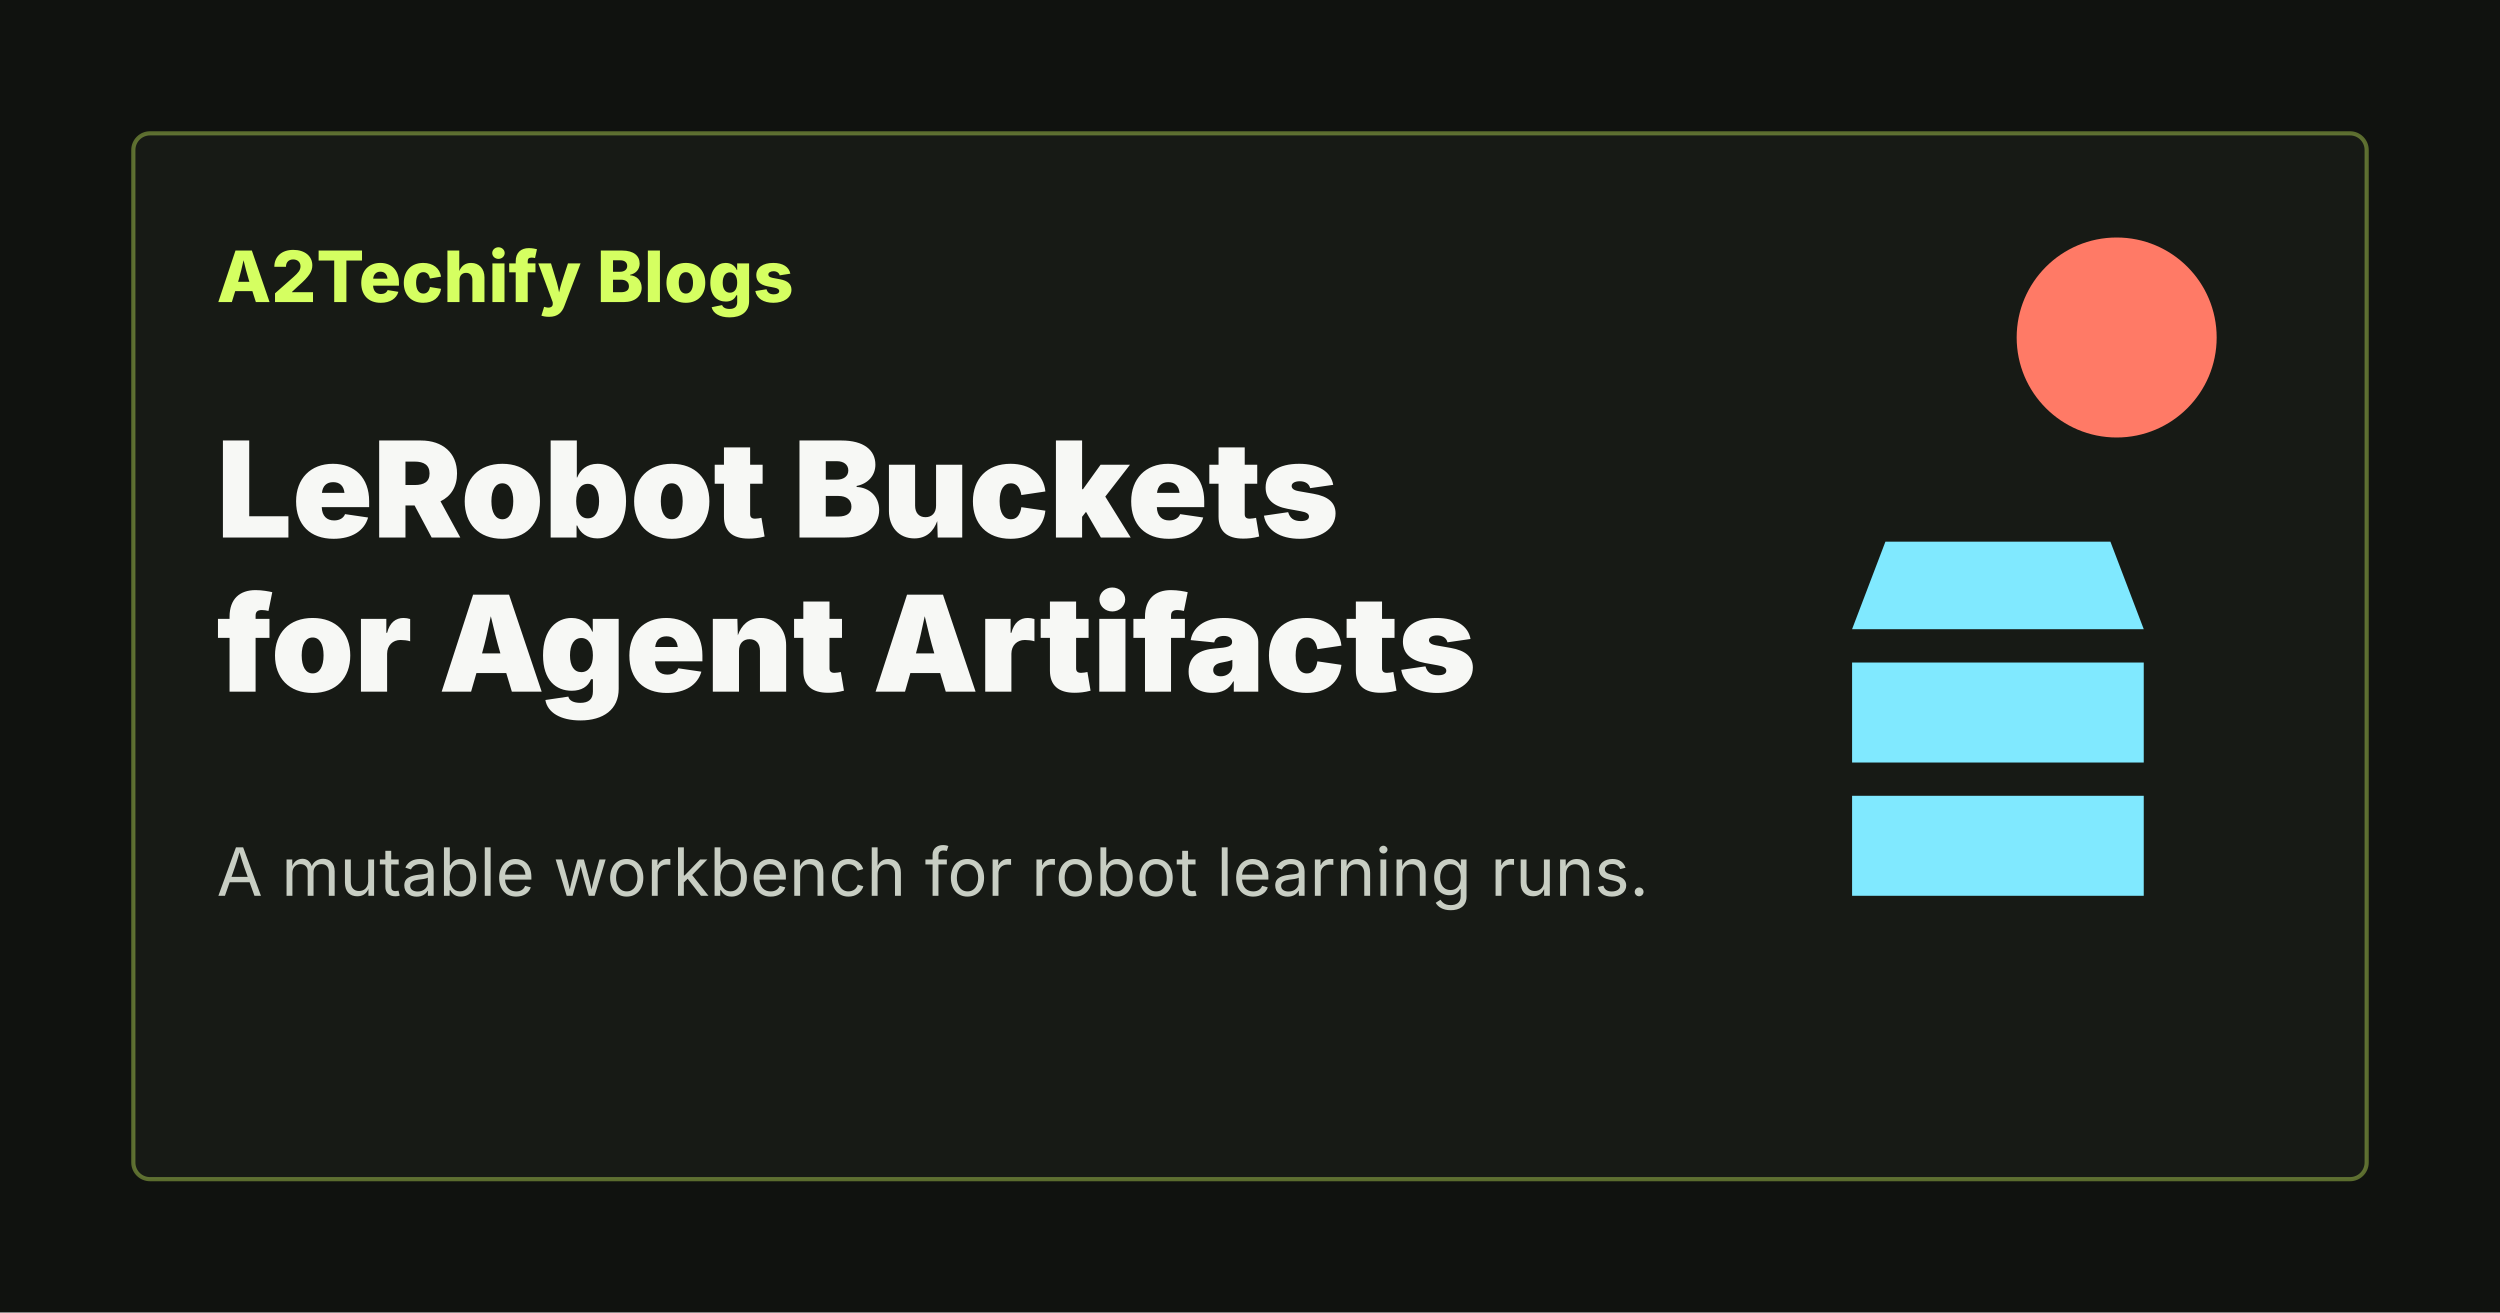
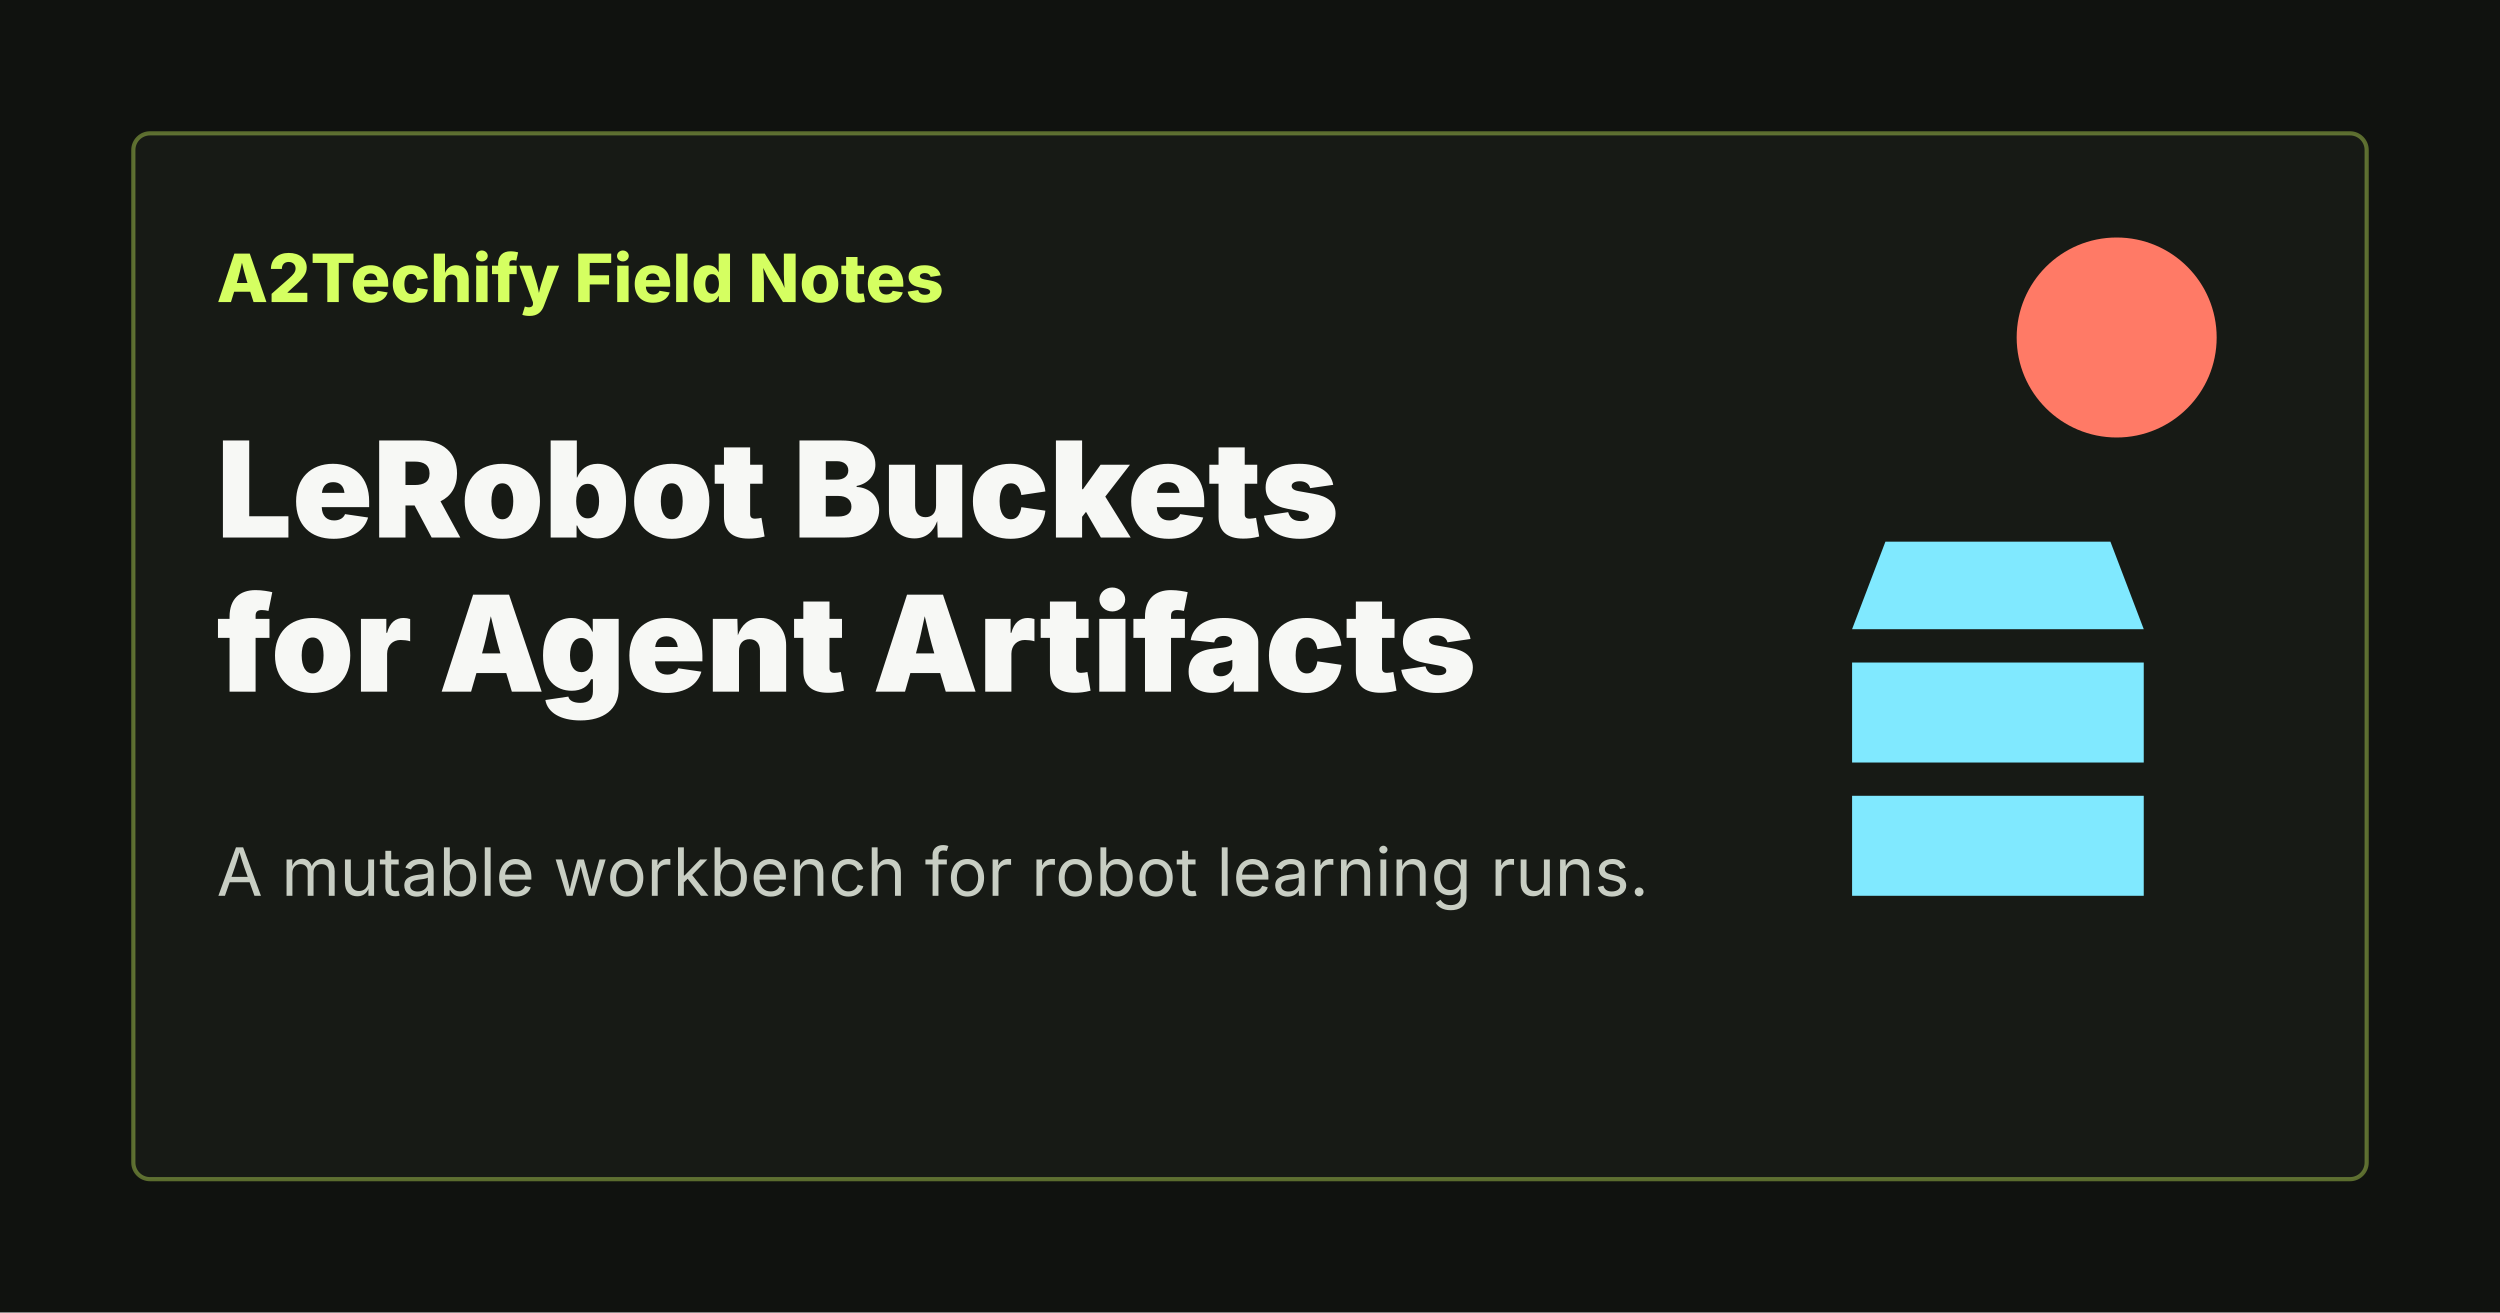
<svg xmlns="http://www.w3.org/2000/svg" width="1200" height="630" viewBox="0 0 1200 630" role="img" aria-labelledby="title desc">
  <rect width="1200" height="630" fill="#10120f" />
  <rect x="64" y="64" width="1072" height="502" rx="8" fill="#171a15" stroke="#d5ff61" stroke-opacity=".38" stroke-width="2" />
-   <text x="104" y="145" fill="#d5ff61" font-family="Inter, Arial, sans-serif" font-size="34" font-weight="800">A2Techify Blogs</text>
+   <text x="104" y="145" fill="#d5ff61" font-family="Inter, Arial, sans-serif" font-size="32" font-weight="800">A2Techify Field Notes</text>
  <text x="104" y="258" fill="#f7f8f5" font-family="Inter, Arial, sans-serif" font-size="64" font-weight="900">LeRobot Buckets</text>
  <text x="104" y="332" fill="#f7f8f5" font-family="Inter, Arial, sans-serif" font-size="64" font-weight="900">for Agent Artifacts</text>
  <text x="104" y="430" fill="#c8cec3" font-family="Inter, Arial, sans-serif" font-size="32">A mutable workbench for robot learning runs.</text>
  <circle cx="1016" cy="162" r="48" fill="#ff7a66" />
  <path d="M889 318h140v48H889v-48Zm16-58h108l16 42H889l16-42Zm-16 122h140v48H889v-48Z" fill="#80e9ff" />
</svg>
